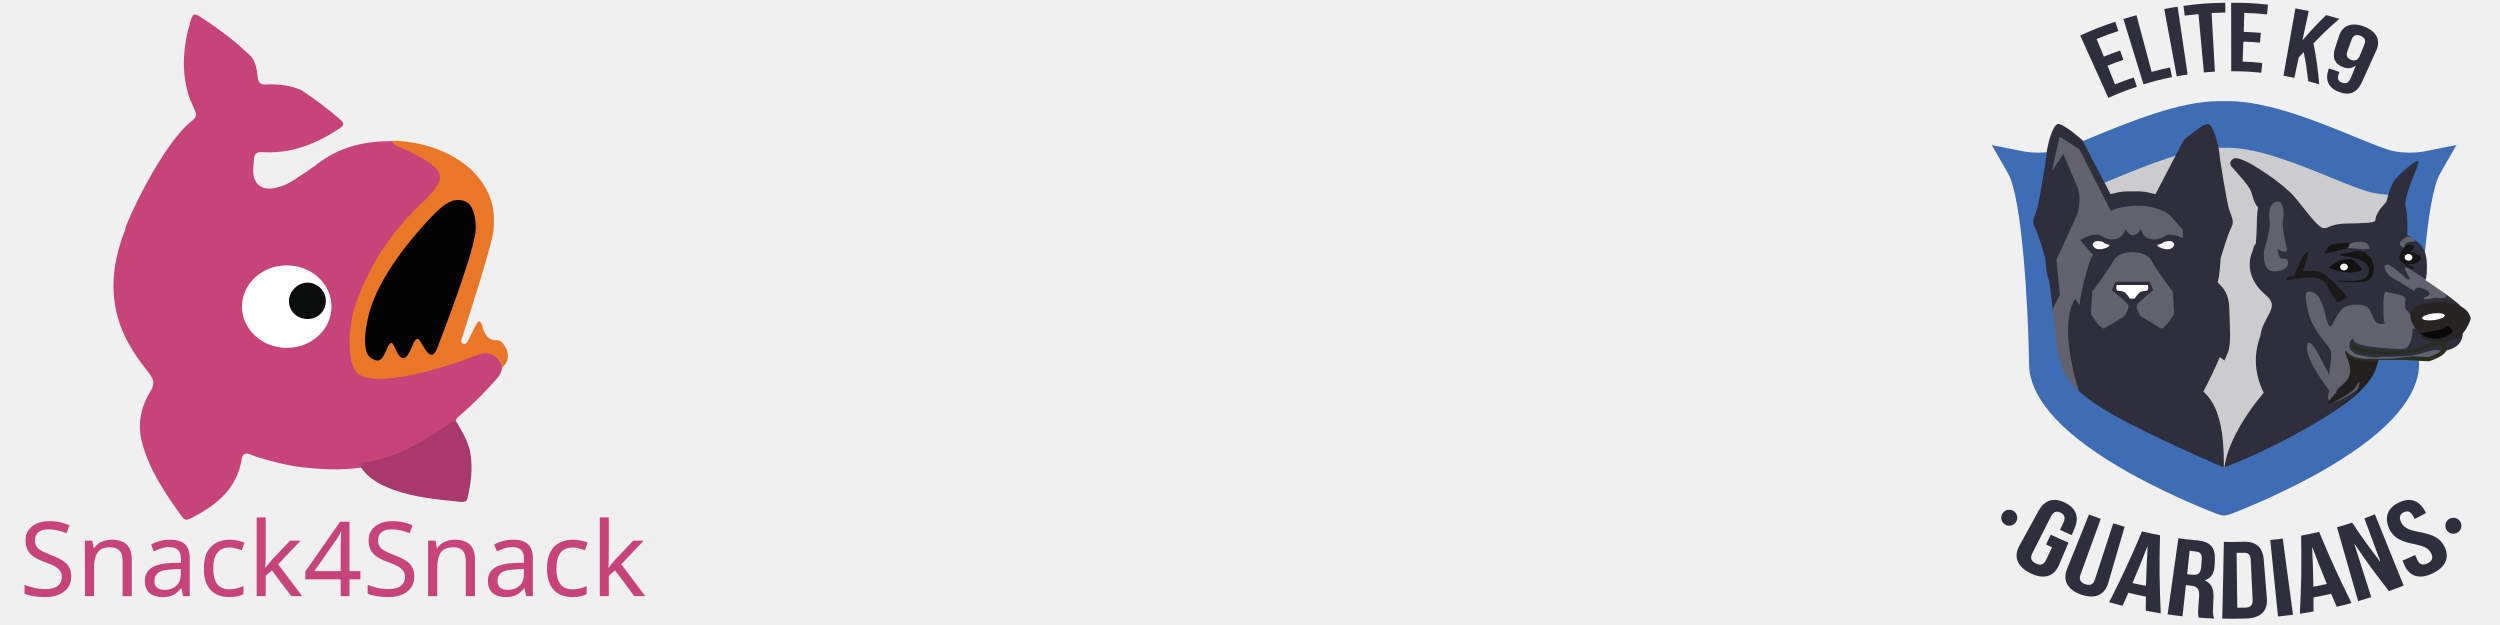
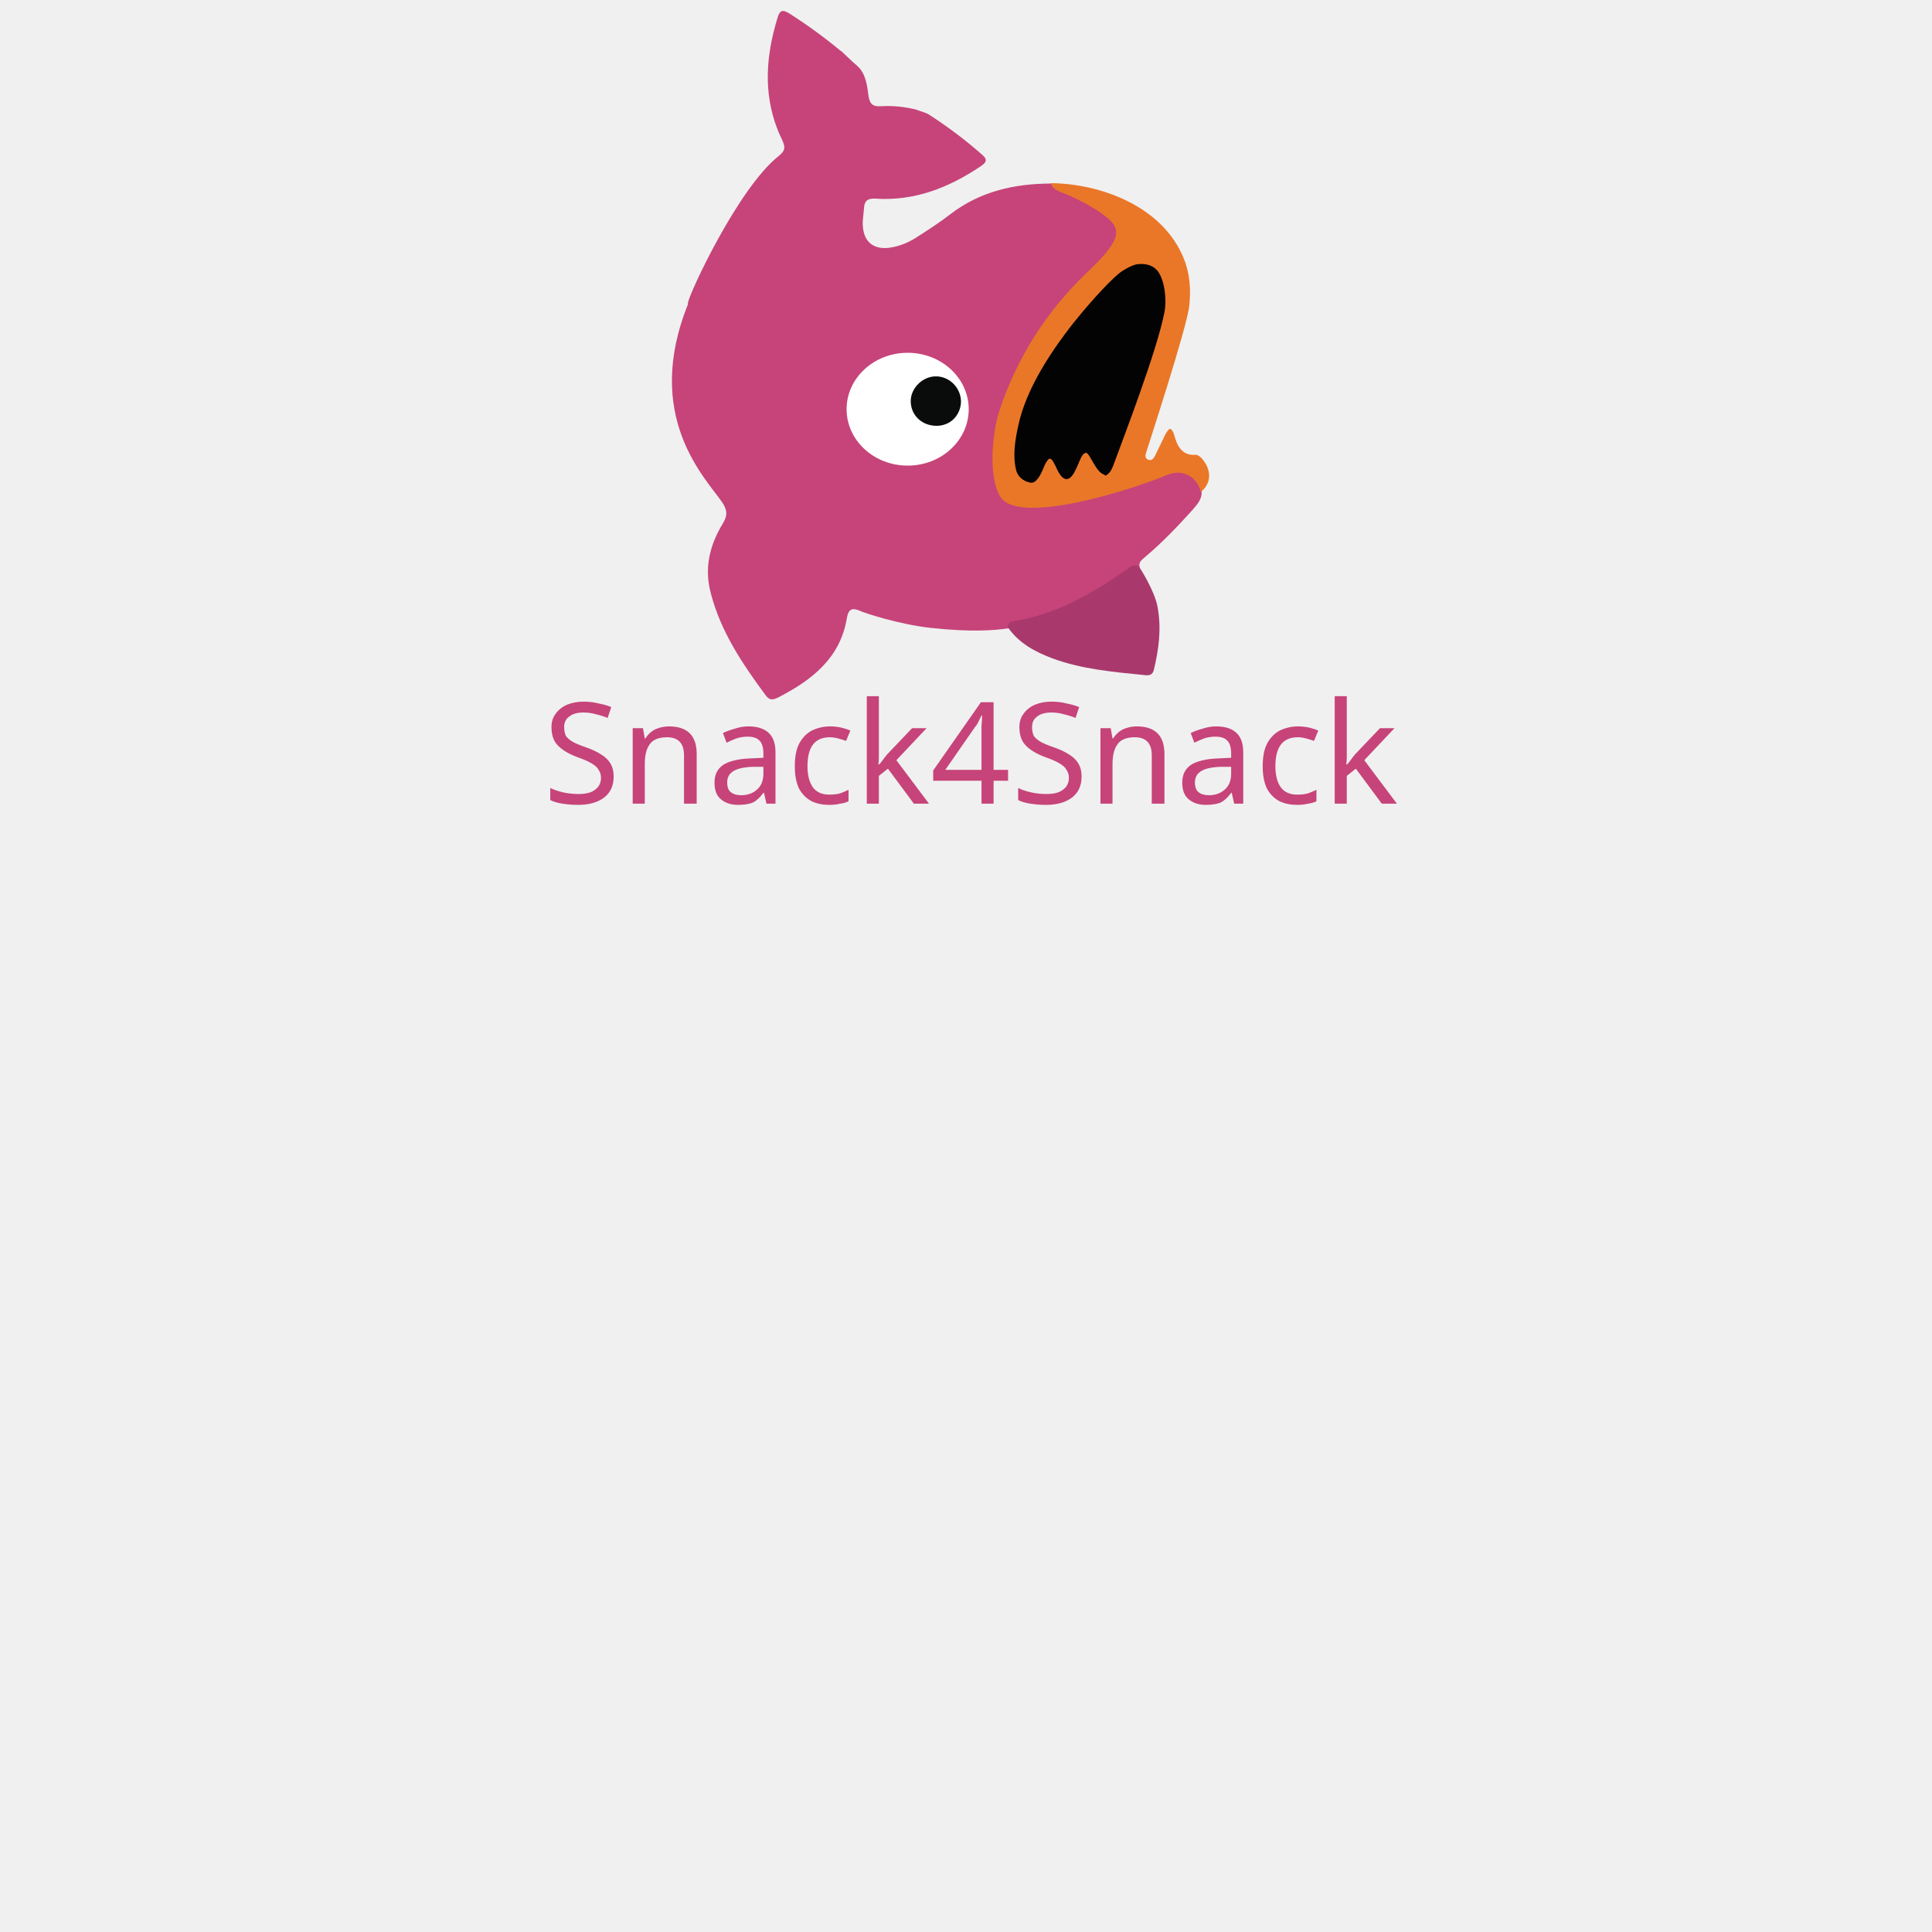
- <svg xmlns="http://www.w3.org/2000/svg" version="1.1" id="Layer_1" x="0px" y="0px" viewBox="0 0 200 50" style="enable-background:new 0 0 200 50;" xml:space="preserve">
+ <svg xmlns="http://www.w3.org/2000/svg" version="1.1" id="Layer_1" x="0px" y="0px" viewBox="0 0 50 50" style="enable-background:new 0 0 50 50;" xml:space="preserve">
  <style type="text/css">
	.st0{fill:#C64479;}
	.st1{fill:#EA7728;}
	.st2{fill:#030303;}
	.st3{fill:#C54278;}
	.st4{fill:#D8673C;}
	.st5{fill:#A9396D;}
	.st6{fill:#FFFFFF;}
	.st7{fill:#0A0B0B;}
	.st8{font-family:'VAGRundschriftD';}
- 	.st9{font-size:8.283px;}
- 	.st10{opacity:0.25;fill:#5E5B68;}
- 	.st11{fill:#2E2E3D;}
- 	.st12{fill:#DC913E;}
- 	.st13{fill:#3F6DB5;}
- 	.st14{fill:#151514;}
- 	.st15{fill:#131211;}
- 	.st16{opacity:0.25;fill:#FFFFFF;}
- 	.st17{fill:#1C1919;}
- 	.st18{fill:#272423;}
- 	.st19{fill:#292D1D;}
- 	.st20{fill:#232120;}
- 	.st21{fill:#090909;}
+ 	.st9{font-size:3.653px;}
</style>
  <g>
-     <path class="st0" d="M40.1,29.09c-0.15-0.24-0.25-0.51-0.46-0.71c-0.38-0.31-0.82-0.42-1.27-0.24c-1.99,0.79-10.19,1.43-10.23,0.79   c0.07-0.9-0.2-1.81,0.02-2.69c0.62-2.46,1.53-4.8,3.09-6.84c1-1.31,2.16-2.47,3.3-3.66c1.24-1.29,1.07-2.22-0.48-3.09   c-0.88-0.49-1.79-0.92-2.7-1.36c-2.17-0.01-4.19,0.45-5.95,1.8c-0.61,0.47-1.25,0.88-1.89,1.3c-0.51,0.34-1.07,0.58-1.68,0.67   c-0.95,0.14-1.54-0.34-1.59-1.29c-0.02-0.34,0.04-0.69,0.06-1.03c0.02-0.41,0.19-0.6,0.65-0.57c2.29,0.15,4.3-0.64,6.17-1.88   c0.41-0.27,0.42-0.44,0.05-0.75c-0.94-0.82-1.93-1.56-2.96-2.25c-0.24-0.18-0.54-0.22-0.81-0.33c-0.7-0.18-1.41-0.25-2.13-0.2   c-0.45,0.03-0.61-0.15-0.67-0.56c-0.09-0.66-0.15-1.37-0.68-1.82c-0.27-0.23-0.61-0.56-0.93-0.86c-0.01,0-0.01-0.01-0.02-0.01l0,0   c-0.96-0.79-1.96-1.52-3.01-2.19c-0.41-0.26-0.56-0.21-0.71,0.27c-0.65,2.15-0.83,4.3-0.03,6.46l0.01-0.02   c0.03,0.08,0.12,0.31,0.32,0.75c0.18,0.41,0.15,0.6-0.23,0.9c-2.36,1.85-5.23,8.06-5.3,8.58c-0.03,0.03-0.04,0.06-0.01,0.09   c-2.67,6.61,1.02,10.23,2,11.66c0.32,0.47,0.31,0.79,0.02,1.26c-0.77,1.26-1.08,2.64-0.69,4.11c0.59,2.25,1.87,4.12,3.21,5.97   c0.21,0.28,0.38,0.27,0.67,0.13c2-1.02,3.69-2.31,4.09-4.71c0.08-0.49,0.31-0.6,0.77-0.38c0.17,0.08,2.27,0.79,4.14,1   c2.36,0.26,3.6,0.16,4.58,0.02c2.3-0.33,5.72-2.27,7.69-3.57c-0.11-0.32,0.11-0.46,0.32-0.64c0.99-0.83,1.89-1.76,2.75-2.72   c0.26-0.29,0.54-0.58,0.57-1.01C40.18,29.3,40.16,29.19,40.1,29.09z" />
-     <path class="st1" d="M40.19,27.42c0,0-0.21-0.22-0.39-0.2c-1.01,0.1-1.18-1.07-1.24-1.22c-0.05-0.13-0.14-0.3-0.23-0.3   c-0.09,0-0.21,0.2-0.27,0.31c-0.2,0.42-0.41,0.84-0.62,1.26c-0.09,0.17-0.21,0.31-0.42,0.21c-0.17-0.08-0.14-0.24-0.08-0.39   c0.07-0.24,2.43-7.42,2.54-8.66c0.08-0.91,0.05-1.81-0.31-2.72c-1.27-3.17-5.04-4.43-7.79-4.45c0.07,0.35,0.44,0.46,0.63,0.54   c0.68,0.27,1.79,0.8,2.57,1.4c0.76,0.59,0.79,1.06,0.27,1.82c-0.42,0.62-0.98,1.12-1.51,1.63c-2.3,2.24-3.94,4.87-4.96,7.92   c-0.47,1.42-0.65,4.06,0.07,5.12c1.13,1.66,7.69-0.45,9.65-1.26c0.57-0.24,1.07-0.24,1.56,0.12c0.36,0.27,0.5,0.77,0.52,0.85   C40.78,28.88,40.78,28.1,40.19,27.42z" />
-     <path class="st2" d="M34.47,28.38c-0.47-0.14-0.83-1.28-1.05-1.27c-0.15,0-0.28,0.2-0.35,0.36c-0.12,0.27-0.22,0.54-0.36,0.79   c-0.3,0.52-0.61,0.51-0.91-0.01c-0.09-0.16-0.16-0.33-0.24-0.5c-0.09-0.19-0.18-0.32-0.27-0.32c-0.09,0.01-0.18,0.15-0.27,0.32   c-0.09,0.16-0.4,1.21-0.89,1.09c-0.42-0.1-0.74-0.36-0.84-0.8c-0.19-0.85-0.04-1.69,0.13-2.52c0.48-2.33,2.17-4.7,3.23-6.04   c0.63-0.79,1.96-2.33,2.74-2.96c0.22-0.18,0.72-0.46,0.99-0.5c0.44-0.07,1.08-0.01,1.39,0.66c0.31,0.66,0.34,1.58,0.24,2.1   c-0.42,2.3-2.49,7.63-2.95,8.86c-0.11,0.29-0.2,0.61-0.52,0.76L34.47,28.38z" />
+     <path class="st0" d="M31.06,12.6c-0.07-0.11-0.11-0.22-0.2-0.31c-0.17-0.14-0.36-0.19-0.56-0.11c-0.88,0.35-4.49,0.63-4.51,0.35   c0.03-0.4-0.09-0.8,0.01-1.19c0.27-1.08,0.67-2.12,1.36-3.02c0.44-0.58,0.95-1.09,1.46-1.61c0.55-0.57,0.47-0.98-0.21-1.36   c-0.39-0.22-0.79-0.41-1.19-0.6c-0.96,0-1.85,0.2-2.62,0.79c-0.27,0.21-0.55,0.39-0.83,0.57c-0.22,0.15-0.47,0.26-0.74,0.3   c-0.42,0.06-0.68-0.15-0.7-0.57c-0.01-0.15,0.02-0.3,0.03-0.45c0.01-0.18,0.08-0.26,0.29-0.25c1.01,0.07,1.9-0.28,2.72-0.83   c0.18-0.12,0.19-0.19,0.02-0.33c-0.41-0.36-0.85-0.69-1.31-0.99c-0.11-0.08-0.24-0.1-0.36-0.15c-0.31-0.08-0.62-0.11-0.94-0.09   c-0.2,0.01-0.27-0.07-0.3-0.25c-0.04-0.29-0.07-0.6-0.3-0.8c-0.12-0.1-0.27-0.25-0.41-0.38c0,0,0,0-0.01,0l0,0   c-0.42-0.35-0.86-0.67-1.33-0.97c-0.18-0.11-0.25-0.09-0.31,0.12c-0.29,0.95-0.37,1.9-0.01,2.85l0-0.01   c0.01,0.04,0.05,0.14,0.14,0.33c0.08,0.18,0.07,0.26-0.1,0.4c-1.04,0.82-2.31,3.55-2.34,3.78c-0.01,0.01-0.02,0.03,0,0.04   c-1.18,2.92,0.45,4.51,0.88,5.14c0.14,0.21,0.14,0.35,0.01,0.56c-0.34,0.56-0.48,1.16-0.3,1.81c0.26,0.99,0.82,1.82,1.42,2.63   c0.09,0.12,0.17,0.12,0.3,0.06c0.88-0.45,1.63-1.02,1.8-2.08c0.04-0.22,0.14-0.26,0.34-0.17c0.07,0.04,1,0.35,1.83,0.44   c1.04,0.11,1.59,0.07,2.02,0.01c1.01-0.15,2.52-1,3.39-1.57c-0.05-0.14,0.05-0.2,0.14-0.28c0.44-0.37,0.83-0.78,1.21-1.2   c0.11-0.13,0.24-0.26,0.25-0.45C31.09,12.69,31.08,12.64,31.06,12.6z" />
+     <path class="st1" d="M31.1,11.86c0,0-0.09-0.1-0.17-0.09c-0.45,0.04-0.52-0.47-0.55-0.54c-0.02-0.06-0.06-0.13-0.1-0.13   c-0.04,0-0.09,0.09-0.12,0.14c-0.09,0.19-0.18,0.37-0.27,0.56c-0.04,0.07-0.09,0.14-0.19,0.09c-0.07-0.04-0.06-0.11-0.04-0.17   c0.03-0.11,1.07-3.27,1.12-3.82c0.04-0.4,0.02-0.8-0.14-1.2c-0.56-1.4-2.22-1.95-3.44-1.96c0.03,0.15,0.19,0.2,0.28,0.24   c0.3,0.12,0.79,0.35,1.13,0.62c0.34,0.26,0.35,0.47,0.12,0.8c-0.19,0.27-0.43,0.49-0.67,0.72c-1.01,0.99-1.74,2.15-2.19,3.49   c-0.21,0.63-0.29,1.79,0.03,2.26c0.5,0.73,3.39-0.2,4.26-0.56c0.25-0.11,0.47-0.11,0.69,0.05c0.16,0.12,0.22,0.34,0.23,0.37   C31.36,12.5,31.36,12.16,31.1,11.86z" />
+     <path class="st2" d="M28.57,12.28c-0.21-0.06-0.37-0.56-0.46-0.56c-0.07,0-0.12,0.09-0.15,0.16c-0.05,0.12-0.1,0.24-0.16,0.35   c-0.13,0.23-0.27,0.22-0.4,0c-0.04-0.07-0.07-0.15-0.11-0.22c-0.04-0.08-0.08-0.14-0.12-0.14c-0.04,0-0.08,0.07-0.12,0.14   c-0.04,0.07-0.18,0.53-0.39,0.48c-0.19-0.04-0.33-0.16-0.37-0.35c-0.08-0.37-0.02-0.75,0.06-1.11c0.21-1.03,0.96-2.07,1.42-2.66   c0.28-0.35,0.86-1.03,1.21-1.31c0.1-0.08,0.32-0.2,0.44-0.22c0.19-0.03,0.48,0,0.61,0.29c0.14,0.29,0.15,0.7,0.11,0.93   c-0.19,1.01-1.1,3.36-1.3,3.91c-0.05,0.13-0.09,0.27-0.23,0.34L28.57,12.28z" />
    <g>
-       <polygon class="st3" points="28.06,28.87 28.06,28.88 28.06,28.88   " />
+       <polygon class="st3" points="25.75,12.5 25.75,12.5 25.75,12.5   " />
    </g>
-     <path class="st4" d="M37.45,20.92" />
-     <path class="st5" d="M37.62,36.18c0.22,1.28,0.06,2.46-0.22,3.67c-0.07,0.3-0.3,0.33-0.56,0.3c-1.82-0.19-3.65-0.34-5.38-0.97   c-1.03-0.38-1.98-0.88-2.62-1.83c0.04-0.16,0.09-0.31,0.28-0.34c2.47-0.36,4.56-1.57,6.58-2.94c0.24-0.17,0.47-0.46,0.84-0.28   C36.54,33.79,37.46,35.23,37.62,36.18z" />
-     <ellipse class="st6" cx="22.94" cy="24.53" rx="3.58" ry="3.3" />
-     <path class="st7" d="M24.63,25.52c-0.87,0.01-1.53-0.62-1.51-1.46c0.01-0.77,0.71-1.45,1.48-1.45c0.79,0,1.46,0.66,1.47,1.45   C26.07,24.88,25.45,25.51,24.63,25.52z" />
+     <path class="st4" d="M29.89,8.99" />
+     <path class="st5" d="M29.96,15.72c0.1,0.56,0.03,1.08-0.1,1.62c-0.03,0.13-0.13,0.15-0.25,0.13c-0.8-0.08-1.61-0.15-2.37-0.43   c-0.45-0.17-0.87-0.39-1.16-0.81c0.02-0.07,0.04-0.14,0.12-0.15c1.09-0.16,2.01-0.69,2.9-1.3c0.11-0.07,0.21-0.2,0.37-0.12   C29.49,14.67,29.89,15.3,29.96,15.72z" />
+     <ellipse class="st6" cx="23.49" cy="10.59" rx="1.58" ry="1.46" />
+     <path class="st7" d="M24.24,11.02c-0.38,0-0.67-0.27-0.67-0.64c0-0.34,0.31-0.64,0.65-0.64c0.35,0,0.64,0.29,0.65,0.64   C24.87,10.74,24.6,11.02,24.24,11.02z" />
  </g>
-   <text transform="matrix(1 0 0 1 1.5424 47.6899)" class="st0 st8 st9">Snack4Snack</text>
-   <g>
-     <path class="st10" d="M172.58,37.33l5.18,1.91l7.44-3.04l6.11-6.01l1.66-13.2l1.18-3.7c0,0-2.18,1.39-5.97-0.73   S177.91,9.3,177.91,9.3l-6.39,1.62l-6.44,2.31l-1.93,1.98l-0.46,7.53l1.03,5.86l2.16,3.98L172.58,37.33z" />
-     <path class="st11" d="M177.91,37.43c0,2.85-1.98,1.49-3.69,1.49s-3.08-0.45-3.08-3.3c0-2.85,1.4-5.38,3.09-5.16   C177.7,30.89,177.91,34.57,177.91,37.43z" />
-     <path class="st12" d="M189.83,30.2c0,0-0.3,0.08-0.5,0.26c-1,0.95-4.01,3.97-6.01,5.02c-2.39,1.25-2.26,1.91-2.26,1.91   s3.52-1.87,3.79-1.87c0.27,0,3.8-1.87,4.86-3.72C190.78,29.95,189.83,30.2,189.83,30.2z" />
-     <g>
-       <path class="st13" d="M193.9,12.12c0,0-0.46,0.09-1.13,0.09c-0.45,0-0.88-0.04-1.28-0.12c-0.6-0.12-1.85-0.63-3.17-1.17    c-2.92-1.2-6.92-2.83-10.03-2.83c-0.13,0-0.29,0-0.39,0c-0.1,0-0.26,0-0.39,0c0,0,0,0,0,0c-3.11,0-7.09,1.64-10,2.83    c-1.32,0.54-2.56,1.05-3.16,1.17c-0.4,0.08-0.83,0.12-1.28,0.12c-0.66,0-1.13-0.09-1.13-0.09l-2.59-0.51l1.3,2.28    c1.1,1.92,1.61,10.48,1.68,15.43l0,0.04l0,0.04c0.22,2.73,2.9,5.55,7.96,8.4c1.88,1.05,3.73,1.91,4.95,2.44c2.29,1,2.5,1,2.68,1    c0.18,0,0.39,0,2.68-1c1.22-0.53,3.08-1.39,4.95-2.44c5.07-2.85,7.75-5.67,7.97-8.4l0-0.04l0-0.04c0.06-4.94,0.57-13.5,1.68-15.42    l1.32-2.3L193.9,12.12z M161.7,13.3c0,0,0.01,0,0.02,0C161.7,13.3,161.7,13.3,161.7,13.3z M164.39,14.38c-0.01,0-0.03,0-0.04,0    c-0.01,0-0.02,0-0.03,0C164.34,14.38,164.37,14.38,164.39,14.38z M189.87,28.84c-0.16,1.63-2.32,3.69-6.1,5.81    c-2.45,1.38-4.9,2.39-5.86,2.77c-0.96-0.38-3.4-1.4-5.84-2.77c-3.77-2.12-5.93-4.18-6.08-5.81c-0.02-1.22-0.16-9.12-1.17-13.27    c0.39-0.02,0.78-0.07,1.15-0.14c0.78-0.15,1.9-0.61,3.32-1.2c2.48-1.02,5.88-2.41,8.26-2.41c0.1,0,0.2,0,0.29,0.01l0.07,0l0.07,0    c0.09-0.01,0.19-0.01,0.29-0.01c2.38,0,5.8,1.4,8.29,2.42c1.43,0.58,2.55,1.04,3.33,1.2c0.37,0.07,0.76,0.12,1.15,0.14    C190.03,19.72,189.88,27.62,189.87,28.84z M191.5,14.38c-0.01,0-0.03,0-0.04,0c0.02,0,0.05,0,0.07,0    C191.52,14.38,191.51,14.38,191.5,14.38z M194.13,13.3c0.01,0,0.02,0,0.02,0S194.14,13.3,194.13,13.3z" />
-       <path class="st11" d="M177.66,20.62c0,0,0.59-1.98,0.86-2.46c0.27-0.48-0.05-0.91-0.22-1.5c-0.16-0.59-0.7-3.74-0.75-4.39    c-0.05-0.64-0.48-2.3-0.91-2.35c-0.43-0.05-1.94,1.28-1.94,1.28l-2.26,4.33c0,0-0.11-0.03-0.36-0.08    c-0.31-0.09-0.78-0.17-1.42-0.14c-0.01,0-0.02,0-0.02,0c-0.01,0-0.02,0-0.02,0c-0.64-0.03-1.11,0.05-1.42,0.14    c-0.25,0.04-0.36,0.08-0.36,0.08l-2.26-4.33c0,0-1.51-1.34-1.94-1.28c-0.43,0.05-0.86,1.71-0.91,2.35    c-0.05,0.64-0.59,3.8-0.75,4.39c-0.16,0.59-0.48,1.02-0.22,1.5c0.27,0.48,0.86,2.46,0.86,2.46s0.11,1.66,0.27,1.87    c0.16,0.21-0.86,0.48-0.91,2.14c-0.05,1.66-0.16,2.94,0.11,3.58c0.27,0.64,0.27,0.64,0.27,0.64l0.38-0.27c0,0,1,2.45,2.36,4.57    l0.39,0.07l5.28,3.56l-0.01,0.17c0.57-0.44,1.32-1.12,2.21-2.12c1.94-2.19,3.61-6.26,3.61-6.26l0.38,0.27c0,0,0,0,0.27-0.64    c0.27-0.64,0.16-1.93,0.11-3.58c-0.05-1.66-1.08-1.93-0.91-2.14C177.55,22.28,177.66,20.62,177.66,20.62z" />
-       <g>
-         <path class="st11" d="M209.19,16.3c0.01,0,0.02,0,0.03,0c0.01,0,0.03,0,0.04,0C209.23,16.3,209.21,16.3,209.19,16.3z" />
-       </g>
-       <g>
-         <path class="st11" d="M196.86,24.5c-0.18-0.3-2.66-2.02-2.81-2.07c0,0,0,0,0,0c0,0,0,0,0,0c0.03-0.2,0.08-0.4,0.09-0.6     c0.06-1.08,0-2.11-1.1-2.72v0c-0.1-0.07-0.2-0.15-0.3-0.22c0,0,0,0,0,0c-0.05-0.02-0.1-0.05-0.15-0.07     c-0.02-0.74,0.05-1.47-0.13-2.23c-0.23-0.92,1.17-3.52,1.01-3.69c-0.19-0.2-1.86,1.32-2.01,1.66l0,0c0,0,0,0,0,0     c-0.1,0.22-0.19,0.44-0.29,0.65c-0.07,0.3-0.15,0.6-0.22,0.89h0c0,0,0,0,0,0c-0.09,0.11-0.19,0.21-0.28,0.32     c-0.34,0.36-0.61,0.76-0.66,1.27l0,0c-0.37,0.17-0.78,0.13-1.17,0.16c-0.86,0.07-1.76-0.07-2.57,0.32     c-0.36,0.17-0.54,0.07-0.81-0.17c-0.65-0.57-1.95-2.48-2.44-2.78c-0.69-0.68-2.71-2.09-3.62-2.43c-0.3-0.11-0.64-0.26-0.88,0.03     c-0.27,0.33,0.07,0.57,0.26,0.79c0.44,0.51,0.91,0.99,1.25,1.58c0.21,0.47,0.25,1.02,0.62,1.42c-0.11,0.52-0.11,1.32-0.11,1.55     c0,0.32-0.04,0.82-0.07,1.32c-0.17,0.17-0.21,0.4-0.27,0.61c-0.57,1.37,0.02,2.66,1.06,3.51c0.57,0.47,0.6,0.88,0.29,1.47     c-0.3,0.57-0.65,1.13-0.72,1.8c-0.81,2.2-0.2,4.14,1.12,5.95c0.13,0.17,3.38,2.03,4.25,2.09c1.27,0.1,3.73-2.01,4.09-2.23     c0.77-0.47,0.42-2.35,0.51-2.55c0,0,0,0,0,0s0,0,0,0c0.06-0.65,0.68-0.89,1-1.35l0,0c0.73-0.01,1.46-0.03,2.19-0.04     c0.44-0.15,1,0.01,1.26-0.44l0.22-0.21c0.97-0.21,1.24-0.77,1.1-1.85C196.76,25.68,197.4,25.19,196.86,24.5z M193.21,13.25     L193.21,13.25C193.21,13.25,193.21,13.25,193.21,13.25C193.21,13.25,193.21,13.25,193.21,13.25z M193.21,13.25     c0,0.01,0,0.01,0,0.02c-0.01,0-0.01-0.01-0.02-0.01C193.2,13.26,193.21,13.26,193.21,13.25z M187.97,20.87     C187.97,20.87,187.97,20.87,187.97,20.87C187.97,20.87,187.97,20.87,187.97,20.87C187.97,20.87,187.97,20.87,187.97,20.87     C187.97,20.87,187.97,20.87,187.97,20.87C187.97,20.87,187.97,20.87,187.97,20.87z M188,19.9C188,19.9,188,19.9,188,19.9     C188,19.9,188,19.9,188,19.9C188,19.9,188,19.9,188,19.9z M193.53,26.08C193.53,26.08,193.52,26.08,193.53,26.08     C193.52,26.08,193.52,26.08,193.53,26.08c-0.01-0.02-0.03-0.03-0.04-0.05c0.01,0.01,0.03,0.01,0.04,0.02     C193.53,26.07,193.53,26.07,193.53,26.08z M183.68,19.61C183.68,19.61,183.68,19.61,183.68,19.61     C183.68,19.61,183.68,19.61,183.68,19.61C183.68,19.61,183.68,19.61,183.68,19.61z" />
-         <path class="st14" d="M192.32,20.84c-0.02,0.28,0.86,0.57,0.86,0.57l-0.19,0.14c0,0-1.13-0.6-1.05-1.01s0.5-0.93,0.72-0.96     c0.22-0.03,0.63,0.05,0.39,0.36S192.37,20.13,192.32,20.84z" />
-         <path class="st14" d="M192.18,20.93c0,0,0.16-0.84,0.57-0.8s0.7,0.29,0.7,0.29s0.53,0.05,0.03,0.51S192.18,20.93,192.18,20.93z" />
-         <path class="st15" d="M186.28,21.43c0,0,0.72-0.6,1.04-0.63c0.32-0.03,0.69-0.14,0.95,0c0.26,0.14,0.72,0.77,0.72,0.77     s-0.17,0.17-0.86,0.23S186.28,21.43,186.28,21.43z" />
-         <ellipse class="st6" cx="187.52" cy="21.36" rx="0.31" ry="0.27" />
-         <ellipse class="st6" cx="192.68" cy="20.59" rx="0.31" ry="0.27" />
-         <path class="st16" d="M192.32,19.82c0,0,0.04-0.43,0.43-0.47c0.39-0.04,0.52-0.04,0.52-0.04s-0.53-0.51-0.75-0.36     c-0.45,0.28-0.6,0.45-0.52,0.62C192.08,19.73,192.32,19.82,192.32,19.82z" />
-         <path class="st16" d="M189.58,19.9c0,0-0.02-0.6-0.88-0.56c-0.86,0.04-1.04,0.47-1.04,0.47l1.4,0.13L189.58,19.9z" />
-         <path class="st16" d="M182.4,20.03c0,0,0.47,0.24,0.54,0c0.06-0.24-0.43-1.61-0.3-2.4c0.13-0.79,0-1.76-0.65-1.44     c-0.65,0.32-0.41,1.22-0.41,1.74s-0.26,1.46-0.41,1.93c-0.15,0.47-0.09,1.78,0.63,1.84c0.71,0.06,1.32-0.26,1.25-0.75     s-0.63,0-0.75-0.58C182.16,19.8,182.14,19.88,182.4,20.03z" />
-         <path class="st16" d="M191.22,22.11c0.23,0.16,1.94,1.18,1.94,1.18s0-0.41,0.58-0.24c0.58,0.17,0.67,0.45,0.63,0.51     c-0.02,0.04-0.18,0.13-0.31,0.2c-0.09,0.05-0.18,0.05-0.17,0.1c0.06,0.21,0.88-0.04,0.88-0.04s0.86,0.13,0.93-0.11     c0.1-0.35-2.98-2.21-2.98-2.21s-0.52-0.34-0.26,0.19c0.26,0.54,0.4,0.53,0.28,0.66c-0.19,0.21-1.47-1.46-1.92-1.14     C190.63,21.37,190.98,21.94,191.22,22.11z" />
-         <path class="st16" d="M195.14,27.75c0,0-1.61,0.48-2.21,0.52c-0.6,0.05-2.52-0.02-2.71,0c-0.19,0.02-1.39,0.16-1.49,0.13     c-0.4-0.12-0.32-0.1-0.6-0.33c-0.44-0.36,0.06-1.33,0.19-0.81c0.13,0.51,3.06,0.66,3.88,0.66s0.82-1.65,0.82-1.65l0.73,0.06     c0,0,0.17-0.28-0.24-0.54c-0.41-0.26-1.06-1.09-1.06-1.09s-0.11-0.26-0.02-0.71c0.09-0.45-1.16-0.51-1.53-0.64     c-0.37-0.13-0.19,2.38-0.19,2.38s0.28,0.19-0.24,0.19s-0.59-0.57-0.91-1.15c-0.32-0.58-1.58-0.41-1.93-0.23     c-0.71,0.38-0.97,1.52-1.18,1.56c-0.45,0.09-0.39-2.4-1.46-2.73c-0.65-0.2-0.66,0.22-0.32,1.63c0.36,1.48,1.63,2.66,1.79,3.03     c0.15,0.36-0.15,1.93-0.15,1.93l-0.69-1.35c0,0-1.01-2.02-1.06-0.84c-0.04,1.18,1.79,3.47,1.79,3.47s-0.35,0.94,0.24,0.92     c0.58-0.02,1.47-0.6,2.29-1.22c0.82-0.62,0.09-0.66-0.28-0.26c-0.37,0.41-1.15,0.88-1.57,0.76c-0.24-0.07-0.22-0.24,0.56-0.84     c0.53-0.41,0.74-1.22,0.72-1.84c0.08,0.15,0.15,0.27,0.15,0.27s1.01,0.14,1.13,0.12c0.12-0.02,2.1-0.06,2.1-0.06l0.78-0.37     c0,0,0.96-0.07,1.15-0.07s0.5,0.43,0.75,0.24c0.25-0.19,0.85-0.59,0.85-0.59l0.14-0.79L195.14,27.75z" />
-         <path class="st14" d="M186.22,20.26c0,0,1.29-0.36,1.42-0.33s0.58-0.59,0.13-0.5c-0.45,0.09-1.29-0.04-1.51,0.34     s-0.34,0.37-0.27,0.49C186.02,20.31,186.22,20.26,186.22,20.26z" />
-         <path class="st14" d="M188.7,22.58c-0.02,0-0.03,0-0.05,0l-0.2,0c-0.95-0.01-1.38-0.03-1.5-0.15c-0.02-0.02,1.21,0.13,1.95-0.05     c0.51-0.13,0.6-0.56,0.63-0.74c0.04-0.21-0.2-0.64-0.79-0.87c-0.64-0.25-1.43-0.31-1.44-0.31c-0.04,0-0.08-0.03-0.08-0.08     c0-0.04,0.03-0.08,0.08-0.08c0,0,0.48,0,0.85-0.15c0.35-0.14,0.75-0.04,0.92,0.01c0.03,0.01,0.05,0.01,0.06,0.01     c0.09,0.02,0.34,0.26,0.53,0.47c0.02,0.03,0.33,0.51,0.24,1.02C189.81,22.15,189.65,22.58,188.7,22.58z" />
-         <path class="st17" d="M187.79,23.79c0,0-1.62-2.13-2.6-2.12s-0.98,0.01-0.98,0.01s0.6-1.5,0.37-1.52     c-0.23-0.01-0.75,1.19-0.81,1.32c-0.06,0.13-0.32,0.66-0.32,0.66s-0.47-0.14-0.55,0.2c-0.07,0.34,2.59-0.81,3.25,0.49     c0.66,1.3,0.88,1.36,0.88,1.36L187.79,23.79z" />
-         <path class="st11" d="M197.01,26.28c-0.29-0.14-0.56-0.01-0.83,0.07c-0.69,0.22-1.37,0.23-2.05-0.06     c-0.05-0.01-0.09-0.01-0.14-0.02c-0.04,0.07-0.11,0.11-0.18,0.15c-0.52-0.08-0.78,0.07-0.78,0.66c0.01,0.61-0.45,0.97-0.99,1.03     c-1.14,0.11-2.28,0.14-3.36-0.39c-0.14-0.07-0.36-0.44-0.56-0.09c-0.16,0.28,0.3,0.65,0.3,0.65c0.57,0.24,1.17,0.3,1.78,0.32     c0.56-0.13,1.13-0.03,1.7-0.08c0.46-0.03,0.93-0.01,1.38-0.15c0.6-0.08,1.14-0.43,1.77-0.37c0.18,0.04,0.36,0.09,0.54,0.07     C196.56,27.87,197.15,27.36,197.01,26.28z" />
-         <path class="st18" d="M193.86,27.07c0,0-1.07-1.13-1.04-1.84c0.03-0.71,0.97-1.16,2.6-1.06c2.17,0.13,2.24,1.32,2.24,1.32     s-0.23,0.87-0.88,1.42c-0.59,0.5-1.3,0.39-1.85,0.42C194.38,27.36,193.86,27.07,193.86,27.07z" />
-         <path class="st19" d="M191.7,29.1c-0.01,0-0.99,0-2.49-0.05c-1.62-0.05-1.66-0.97-1.57-0.98c0.1-0.01,0.31,0.59,1.58,0.63     c1.38,0.04,2.33-0.03,2.46-0.03c0.24-0.05,1.23-0.16,1.43-0.16c0.18,0,1.02,0.04,1.19,0.05c0.4-0.13,1-0.41,1.08-0.61     c0.04-0.11,0.03-0.21-0.04-0.29c-0.09-0.1-0.25-0.12-0.43-0.07c-0.09,0.03-0.21,0.07-0.34,0.13c-0.52,0.21-1.39,0.57-2.97,0.6     c-1.3,0.03-3.22,0.05-3.46-0.58c-0.03-0.09,0.01-0.19,0.1-0.22c0.09-0.03,0.19,0.01,0.22,0.1c0.15,0.24,1.34,0.54,3.47,0.48     c1.51-0.04,1.97-0.49,2.5-0.7c0.14-0.06,0.26-0.11,0.37-0.14c0.31-0.09,0.6-0.03,0.78,0.16c0.16,0.17,0.2,0.41,0.11,0.64     c-0.17,0.44-1.14,0.77-1.33,0.83c-0.02,0.01-0.04,0.01-0.06,0.01c-0.01,0-1.02-0.05-1.21-0.05c-0.13,0-0.91,0.15-1.38,0.24     C191.72,29.09,191.71,29.1,191.7,29.1z" />
-         <path class="st20" d="M187.66,28.39c0,0,0.68,1.21,0.15,1.94c-0.54,0.73-1.8,1.98-1.7,2.03c0.1,0.05,2.19-0.82,2.48-1.6     s0.29,0.82-0.93,1.36c-1.22,0.53-1.7,0.92-1.7,0.92s0.88,0.34,1.9-0.15c1.02-0.48,2.43-1.74,2.97-2.47     c0.54-0.73,1.12-1.45,1.12-1.45s-1.66,0-2.78-0.05C188.49,28.89,187.66,28.39,187.66,28.39z" />
-         <path class="st21" d="M193.63,26.65c0.19,0,1.88-0.26,2.08-0.52c0.19-0.26,0.52,0.39,0.52,0.39s-0.52,0.58-1.36,0.58     C194.02,27.1,193.63,26.65,193.63,26.65z" />
-         <ellipse transform="matrix(0.9921 -0.1254 0.1254 0.9921 -1.641 24.6162)" class="st6" cx="194.68" cy="25.34" rx="0.91" ry="0.27" />
-       </g>
-       <g>
-         <path class="st16" d="M174.64,19.1c0,0-0.14,0.06-0.25,0.06c-0.11,0-0.34-0.39-0.61-0.28c-0.27,0.11-0.93,1-0.93,1l-1.46-0.44     l-0.42,0.03l-0.42-0.09l-1.36,0.08c0,0-0.98-0.35-1.02-0.34c-0.04,0.01-0.55-0.25-0.97-0.03c-0.42,0.22-0.4,0.27-0.4,0.27     s0.34,0.21,0.37,0.41c0.03,0.2,0.54,0.35,0.66,0.34c0.13-0.01-0.13-0.11-0.47,0.41s-1.03,3.52-0.97,3.79     c0.06,0.27-0.38-0.39-0.38-0.39s-0.89,1.07-0.44,4.14s1.16,4.08,1.16,4.08s-2.12-2.09-2.46-3.69c-0.34-1.6-0.39-0.78-0.39-0.78     s-0.41-0.67-0.18-1.6c0.23-0.93,1.09-2.47,1.09-2.47l-0.28-2.82l1.64-3.56c0,0,0.48-1.26,0-2.36c-0.48-1.09-1.07-2.55-1.07-2.55     l-0.93,1.37l0.62-2.75l1.58,1.01l2.51,4.94c0,0,0.85-0.48,2.37-0.42s2.37,0.76,2.37,0.76l1.04,1.18     C174.63,18.37,174.62,19.12,174.64,19.1z" />
-         <g>
-           <path class="st11" d="M173.76,20.47c0.22-0.17,1.12-1.26,1.12-1.26s-0.66-0.41-1.09-0.42c-0.31-0.01-0.4-0.02-0.4-0.02      s-0.56,0.39-1.06,0.39c-0.91,0.01-1.08-0.87-1.08-0.87s-0.18,0.52-0.6,0.53c0,0,0,0,0,0v0.76c0.62,0.02,1.19,0.13,1.75,0.87      c0.6,0.79,2.01,2.92,2.01,2.92l0.45-0.16c0,0-1.44-2.35-1.66-2.6C172.96,20.37,173.53,20.64,173.76,20.47z" />
-           <path class="st11" d="M170.05,18.29c0,0-0.17,0.88-1.08,0.87c-0.5-0.01-1.06-0.39-1.06-0.39s-0.1,0.01-0.4,0.02      c-0.42,0.01-1.09,0.42-1.09,0.42s0.89,1.08,1.12,1.26c0.22,0.17,0.79-0.1,0.57,0.15c-0.22,0.25-1.22,2.76-1.22,2.76      s1.41-2.13,2.01-2.92c0.56-0.74,1.13-0.85,1.75-0.87v-0.76c0,0,0,0,0,0C170.23,18.81,170.05,18.29,170.05,18.29z" />
-         </g>
-         <path class="st6" d="M172.6,19.66c0.01,0.07,0.41,0.28,0.82,0.28c0.41,0,0.52-0.35,0.52-0.35s0-0.34-0.47-0.3     c-0.51,0.04-0.4,0.17-0.57,0.21C172.7,19.55,172.58,19.57,172.6,19.66z" />
-         <path class="st6" d="M168.75,19.66c-0.01,0.07-0.41,0.28-0.82,0.28s-0.52-0.35-0.52-0.35s0-0.34,0.47-0.3     c0.51,0.04,0.4,0.17,0.57,0.21C168.65,19.55,168.77,19.57,168.75,19.66z" />
-         <path class="st6" d="M171.83,22.8h-2.49l-0.05,0.27l0.1,0.19c0,0,0.46-0.01,0.64,0.17c0.18,0.17,0.36,0.46,0.36,0.46h0.38     c0,0,0.18-0.28,0.36-0.46c0.18-0.17,0.64-0.17,0.64-0.17l0.1-0.19L171.83,22.8z" />
-         <path class="st16" d="M173.83,23.35c0,0-1.41-1.87-1.68-2.45c-0.27-0.57-1.06-0.72-1.47-0.73c-0.03,0-0.06,0-0.08,0     c-0.03,0-0.06,0-0.08,0c-0.41,0.01-1.2,0.16-1.47,0.73c-0.27,0.57-1.68,2.45-1.68,2.45l-0.09,1.76c0,0,0.67,1.2,1.06,1.17     l1.59-0.97c0,0,0.34-0.44,0.35-0.83c0.01-0.21-1.33-1.26-1.33-1.26l0.29-0.68h2.73l0.29,0.68c0,0-1.34,1.05-1.33,1.26     c0.01,0.39,0.35,0.83,0.35,0.83l1.59,0.97c0.39,0.03,1.06-1.17,1.06-1.17L173.83,23.35z" />
-       </g>
-     </g>
-     <g>
-       <g>
-         <path class="st11" d="M168.31,4.53c0.52-0.21,0.78-0.31,1.3-0.49c0.1,0.3,0.15,0.44,0.26,0.74c-0.51,0.18-0.76,0.27-1.27,0.48     c0.24,0.59,0.36,0.89,0.6,1.49c0.59-0.24,0.89-0.35,1.5-0.55c0.1,0.3,0.15,0.45,0.25,0.74c-0.93,0.31-1.38,0.49-2.28,0.89     c-0.9-2-1.35-2.99-2.25-4.99c1.1-0.5,1.66-0.72,2.8-1.1c0.1,0.3,0.15,0.45,0.25,0.74c-0.7,0.23-1.05,0.36-1.74,0.64     C167.96,3.68,168.08,3.96,168.31,4.53z" />
-         <path class="st11" d="M169.87,1.52c0.42-0.13,0.63-0.19,1.05-0.3c0.49,1.81,0.73,2.72,1.21,4.53c0.58-0.16,0.88-0.23,1.47-0.35     c0.06,0.31,0.09,0.46,0.16,0.77c-0.92,0.19-1.38,0.3-2.28,0.58C170.84,4.66,170.51,3.62,169.87,1.52z" />
-         <path class="st11" d="M173.14,0.72c0.43-0.08,0.64-0.12,1.07-0.18c0.32,2.17,0.48,3.25,0.8,5.42c-0.35,0.05-0.52,0.08-0.87,0.15     C173.74,3.95,173.54,2.87,173.14,0.72z" />
-         <path class="st11" d="M174.68,0.47c1.33-0.18,2-0.23,3.34-0.25c0.01,0.31,0.01,0.47,0.01,0.78c-0.44,0.01-0.66,0.02-1.1,0.04     c0.1,1.87,0.16,2.81,0.26,4.69c-0.35,0.02-0.53,0.03-0.88,0.07c-0.17-1.87-0.26-2.8-0.43-4.67c-0.44,0.04-0.66,0.07-1.1,0.12     C174.74,0.94,174.72,0.78,174.68,0.47z" />
-         <path class="st11" d="M179.5,2.55c0.55,0.02,0.82,0.04,1.37,0.08c-0.03,0.31-0.04,0.47-0.07,0.78c-0.53-0.05-0.8-0.06-1.33-0.08     c-0.02,0.64-0.03,0.96-0.06,1.6c0.63,0.02,0.94,0.04,1.57,0.11c-0.03,0.31-0.05,0.47-0.08,0.78c-0.96-0.1-1.44-0.12-2.4-0.12     c0-2.19,0-3.29-0.01-5.48c1.18,0,1.78,0.03,2.95,0.15c-0.03,0.31-0.05,0.47-0.08,0.78c-0.73-0.07-1.09-0.1-1.82-0.12     C179.53,1.63,179.52,1.94,179.5,2.55z" />
-         <path class="st11" d="M184.3,4.16c-0.16,0.17-0.24,0.25-0.4,0.43c-0.14,0.66-0.21,0.99-0.35,1.64c-0.35-0.07-0.52-0.11-0.87-0.17     c0.38-2.16,0.57-3.24,0.95-5.39c0.43,0.08,0.64,0.12,1.07,0.21c-0.2,0.93-0.3,1.39-0.5,2.32c0.01,0,0.01,0,0.02,0     c0.71-0.82,1.08-1.22,1.87-1.99c0.42,0.11,0.63,0.17,1.05,0.3c-0.87,0.76-1.28,1.15-2.06,1.96c0.25,1.31,0.34,1.97,0.46,3.28     c-0.35-0.11-0.53-0.16-0.88-0.25C184.55,5.56,184.48,5.09,184.3,4.16z" />
-         <path class="st11" d="M188.95,6.58c-0.38,0.84-0.99,1.1-1.85,0.77c-0.82-0.32-1.1-0.92-0.83-1.75c0.02-0.05,0.03-0.08,0.04-0.13     c0.34,0.11,0.51,0.17,0.85,0.29c-0.03,0.07-0.04,0.11-0.07,0.18c-0.13,0.37-0.01,0.57,0.27,0.67c0.31,0.12,0.53,0.05,0.73-0.43     c0.15-0.37,0.22-0.55,0.37-0.92c-0.01,0-0.01,0-0.02-0.01c-0.28,0.23-0.6,0.27-1,0.12c-0.67-0.25-0.88-0.77-0.63-1.54     c0.12-0.38,0.18-0.57,0.31-0.95c0.27-0.83,0.99-1.14,2-0.76c1.01,0.39,1.35,1.1,0.99,1.9C189.64,5.05,189.41,5.56,188.95,6.58z      M188.78,4.47c0.15-0.37,0.22-0.55,0.37-0.91c0.15-0.36,0-0.58-0.32-0.7c-0.32-0.12-0.57-0.06-0.7,0.31     c-0.13,0.37-0.2,0.56-0.34,0.93c-0.13,0.37,0,0.57,0.3,0.69C188.39,4.89,188.63,4.83,188.78,4.47z" />
-       </g>
-     </g>
-     <g>
-       <g>
-         <path class="st11" d="M164.06,42.77c0.56,0.27,0.85,0.4,1.42,0.64c-0.31,0.72-0.46,1.08-0.76,1.79     c-0.39,0.91-1.19,1.19-2.28,0.66c-1.09-0.53-1.37-1.34-0.89-2.2c0.62-1.12,0.92-1.68,1.54-2.8c0.47-0.86,1.2-1.09,2.1-0.65     c0.9,0.44,1.16,1.15,0.78,2.05c-0.09,0.22-0.14,0.33-0.23,0.55c-0.38-0.16-0.57-0.25-0.94-0.42c0.11-0.24,0.17-0.36,0.28-0.6     c0.18-0.4,0.06-0.64-0.24-0.78c-0.3-0.15-0.56-0.09-0.76,0.3c-0.6,1.18-0.9,1.78-1.5,2.96c-0.2,0.39-0.06,0.64,0.29,0.81     c0.35,0.17,0.63,0.12,0.81-0.27c0.19-0.41,0.29-0.62,0.48-1.03c-0.19-0.09-0.28-0.13-0.47-0.22     C163.83,43.25,163.9,43.09,164.06,42.77z" />
-         <path class="st11" d="M168.06,41.51c-0.65,1.78-0.97,2.67-1.62,4.46c-0.15,0.41,0.02,0.64,0.38,0.77     c0.36,0.12,0.63,0.05,0.77-0.37c0.59-1.8,0.88-2.71,1.47-4.51c0.36,0.12,0.55,0.18,0.91,0.28c-0.52,1.8-0.79,2.7-1.31,4.5     c-0.28,0.94-1.03,1.32-2.16,0.93c-1.13-0.39-1.5-1.16-1.13-2.07c0.7-1.74,1.05-2.61,1.75-4.34     C167.49,41.3,167.68,41.37,168.06,41.51z" />
-         <path class="st11" d="M172.86,49.07c-0.48-0.08-0.72-0.12-1.2-0.21c0-0.45,0-0.68,0.01-1.13c-0.56-0.11-0.84-0.17-1.4-0.31     c-0.18,0.42-0.27,0.62-0.46,1.04c-0.43-0.11-0.65-0.16-1.08-0.28c1.13-2.24,1.66-3.37,2.63-5.67c0.57,0.14,0.86,0.2,1.44,0.31     C172.74,45.31,172.75,46.56,172.86,49.07z M170.6,46.64c0.43,0.1,0.65,0.15,1.08,0.23c0.03-1.26,0.06-1.89,0.13-3.15     c-0.01,0-0.01,0-0.02,0C171.33,44.9,171.1,45.48,170.6,46.64z" />
-         <path class="st11" d="M175.91,49.41c-0.05-0.16-0.09-0.26-0.05-0.76c0.03-0.39,0.04-0.58,0.07-0.96     c0.04-0.57-0.17-0.79-0.67-0.84c-0.15-0.01-0.23-0.02-0.39-0.04c-0.11,1-0.16,1.49-0.27,2.49c-0.48-0.05-0.72-0.08-1.19-0.15     c0.34-2.44,0.51-3.65,0.86-6.09c0.6,0.08,0.9,0.12,1.5,0.17c1.03,0.09,1.46,0.56,1.42,1.51c-0.01,0.19-0.01,0.29-0.02,0.48     c-0.03,0.63-0.27,1.03-0.77,1.2c0,0.01,0,0.01,0,0.02c0.54,0.24,0.7,0.7,0.68,1.34c-0.02,0.38-0.02,0.57-0.04,0.95     c-0.01,0.3-0.01,0.52,0.1,0.75C176.65,49.46,176.4,49.45,175.91,49.41z M175.17,44.06c-0.08,0.75-0.12,1.13-0.2,1.88     c0.17,0.02,0.25,0.03,0.42,0.04c0.41,0.04,0.66-0.1,0.7-0.59c0.02-0.24,0.03-0.36,0.05-0.6c0.03-0.44-0.11-0.64-0.48-0.67     C175.47,44.09,175.37,44.08,175.17,44.06z" />
-         <path class="st11" d="M177.91,43.35c0.63,0.01,0.95,0.01,1.58-0.01c1-0.03,1.53,0.45,1.61,1.43c0.1,1.24,0.15,1.86,0.25,3.1     c0.08,0.98-0.47,1.58-1.67,1.61c-0.76,0.02-1.14,0.03-1.9,0.01C177.84,47.04,177.86,45.81,177.91,43.35z M178.93,44.23     c0.02,1.76,0.03,2.64,0.05,4.39c0.26,0,0.4-0.01,0.66-0.01c0.37-0.01,0.59-0.18,0.57-0.62c-0.06-1.28-0.09-1.92-0.15-3.19     c-0.02-0.44-0.22-0.59-0.55-0.58C179.27,44.23,179.16,44.23,178.93,44.23z" />
-         <path class="st11" d="M181.62,43.2c0.4-0.04,0.6-0.06,1-0.12c0.33,2.44,0.49,3.66,0.82,6.1c-0.48,0.06-0.72,0.09-1.2,0.14     C181.99,46.87,181.87,45.65,181.62,43.2z" />
-         <path class="st11" d="M188.12,48.24c-0.47,0.13-0.71,0.19-1.18,0.3c-0.18-0.42-0.27-0.62-0.45-1.04     c-0.56,0.13-0.84,0.19-1.41,0.29c0,0.45,0,0.68,0,1.13c-0.44,0.08-0.65,0.11-1.09,0.18c0.12-2.51,0.14-3.76,0.1-6.25     c0.58-0.11,0.87-0.17,1.44-0.3C186.49,44.85,187.01,45.99,188.12,48.24z M185.07,46.94c0.43-0.08,0.65-0.13,1.08-0.22     c-0.48-1.17-0.72-1.75-1.16-2.93c-0.01,0-0.01,0-0.02,0C185.03,45.05,185.05,45.68,185.07,46.94z" />
-         <path class="st11" d="M188.37,43.52c-0.01,0-0.01,0-0.02,0.01c0.54,1.7,0.81,2.55,1.35,4.24c-0.42,0.13-0.63,0.2-1.05,0.32     c-0.68-2.37-1.02-3.55-1.69-5.91c0.49-0.14,0.73-0.21,1.21-0.37c0.85,1.27,1.3,1.89,2.24,3.12c0.01,0,0.01,0,0.02-0.01     c-0.51-1.38-0.77-2.07-1.28-3.45c0.34-0.13,0.51-0.19,0.84-0.33c0.92,2.28,1.38,3.42,2.3,5.7c-0.47,0.19-0.7,0.28-1.17,0.45     C189.96,45.81,189.41,45.06,188.37,43.52z" />
-         <path class="st11" d="M191.9,40.21c0.9-0.44,1.61-0.2,2.09,0.66c0.04,0.07,0.06,0.1,0.09,0.17c-0.36,0.2-0.54,0.29-0.91,0.48     c-0.05-0.09-0.07-0.14-0.12-0.23c-0.2-0.39-0.45-0.45-0.75-0.31c-0.3,0.15-0.4,0.38-0.22,0.78c0.19,0.41,0.52,0.63,1.42,0.79     c1.16,0.21,1.68,0.5,2.02,1.11c0.47,0.86,0.2,1.67-0.89,2.2s-1.89,0.24-2.28-0.66c-0.06-0.14-0.09-0.21-0.15-0.35     c0.4-0.17,0.61-0.26,1.01-0.45c0.07,0.16,0.11,0.24,0.18,0.4c0.18,0.4,0.47,0.44,0.81,0.27c0.35-0.17,0.49-0.42,0.29-0.81     c-0.2-0.4-0.57-0.58-1.48-0.76c-1.16-0.24-1.62-0.61-1.9-1.26C190.75,41.35,191,40.65,191.9,40.21z" />
-       </g>
-     </g>
-     <path class="st11" d="M184.49,36.79c0.56-0.56,4.48-3.54,6.63-5.17l-4.08,0.8l-5.94-1c0,0-4.18,4.68-2.98,7.9   C179.8,38.67,183.92,37.36,184.49,36.79z" />
-     <circle class="st11" cx="196.27" cy="42.06" r="0.64" />
-     <circle class="st11" cx="160.74" cy="41.42" r="0.64" />
-     <path class="st13" d="M192.29,28.79h-1.34h-0.65l-0.2,0.62c-0.55,1.73-2.85,3.37-6.64,5.43c-2.41,1.31-4.73,2.25-5.53,2.57   c-1.15-0.5-2.78-1.19-4.59-2.06c-3.58-1.72-7.57-3.59-8.34-5.87l-0.37-1.1l-0.67-5.81l-0.37-1.12l-0.86,1.25l0,6.32l-0.06,0.17   l0.01,0.18c0.21,2.62,2.84,5.36,7.81,8.15c1.86,1.05,3.71,1.9,4.92,2.43c0.7,0.3,1.26,0.53,1.61,0.67c0.7,0.28,0.75,0.3,0.94,0.3   c0.12,0,0.31,0,2.46-0.93c1.17-0.51,2.95-1.32,4.76-2.33c4.82-2.67,7.51-5.3,7.99-7.81l0.37-0.98L192.29,28.79z" />
-   </g>
+   <text transform="matrix(1 0 0 1 14.0537 20.7989)" class="st0 st8 st9">Snack4Snack</text>
</svg>
